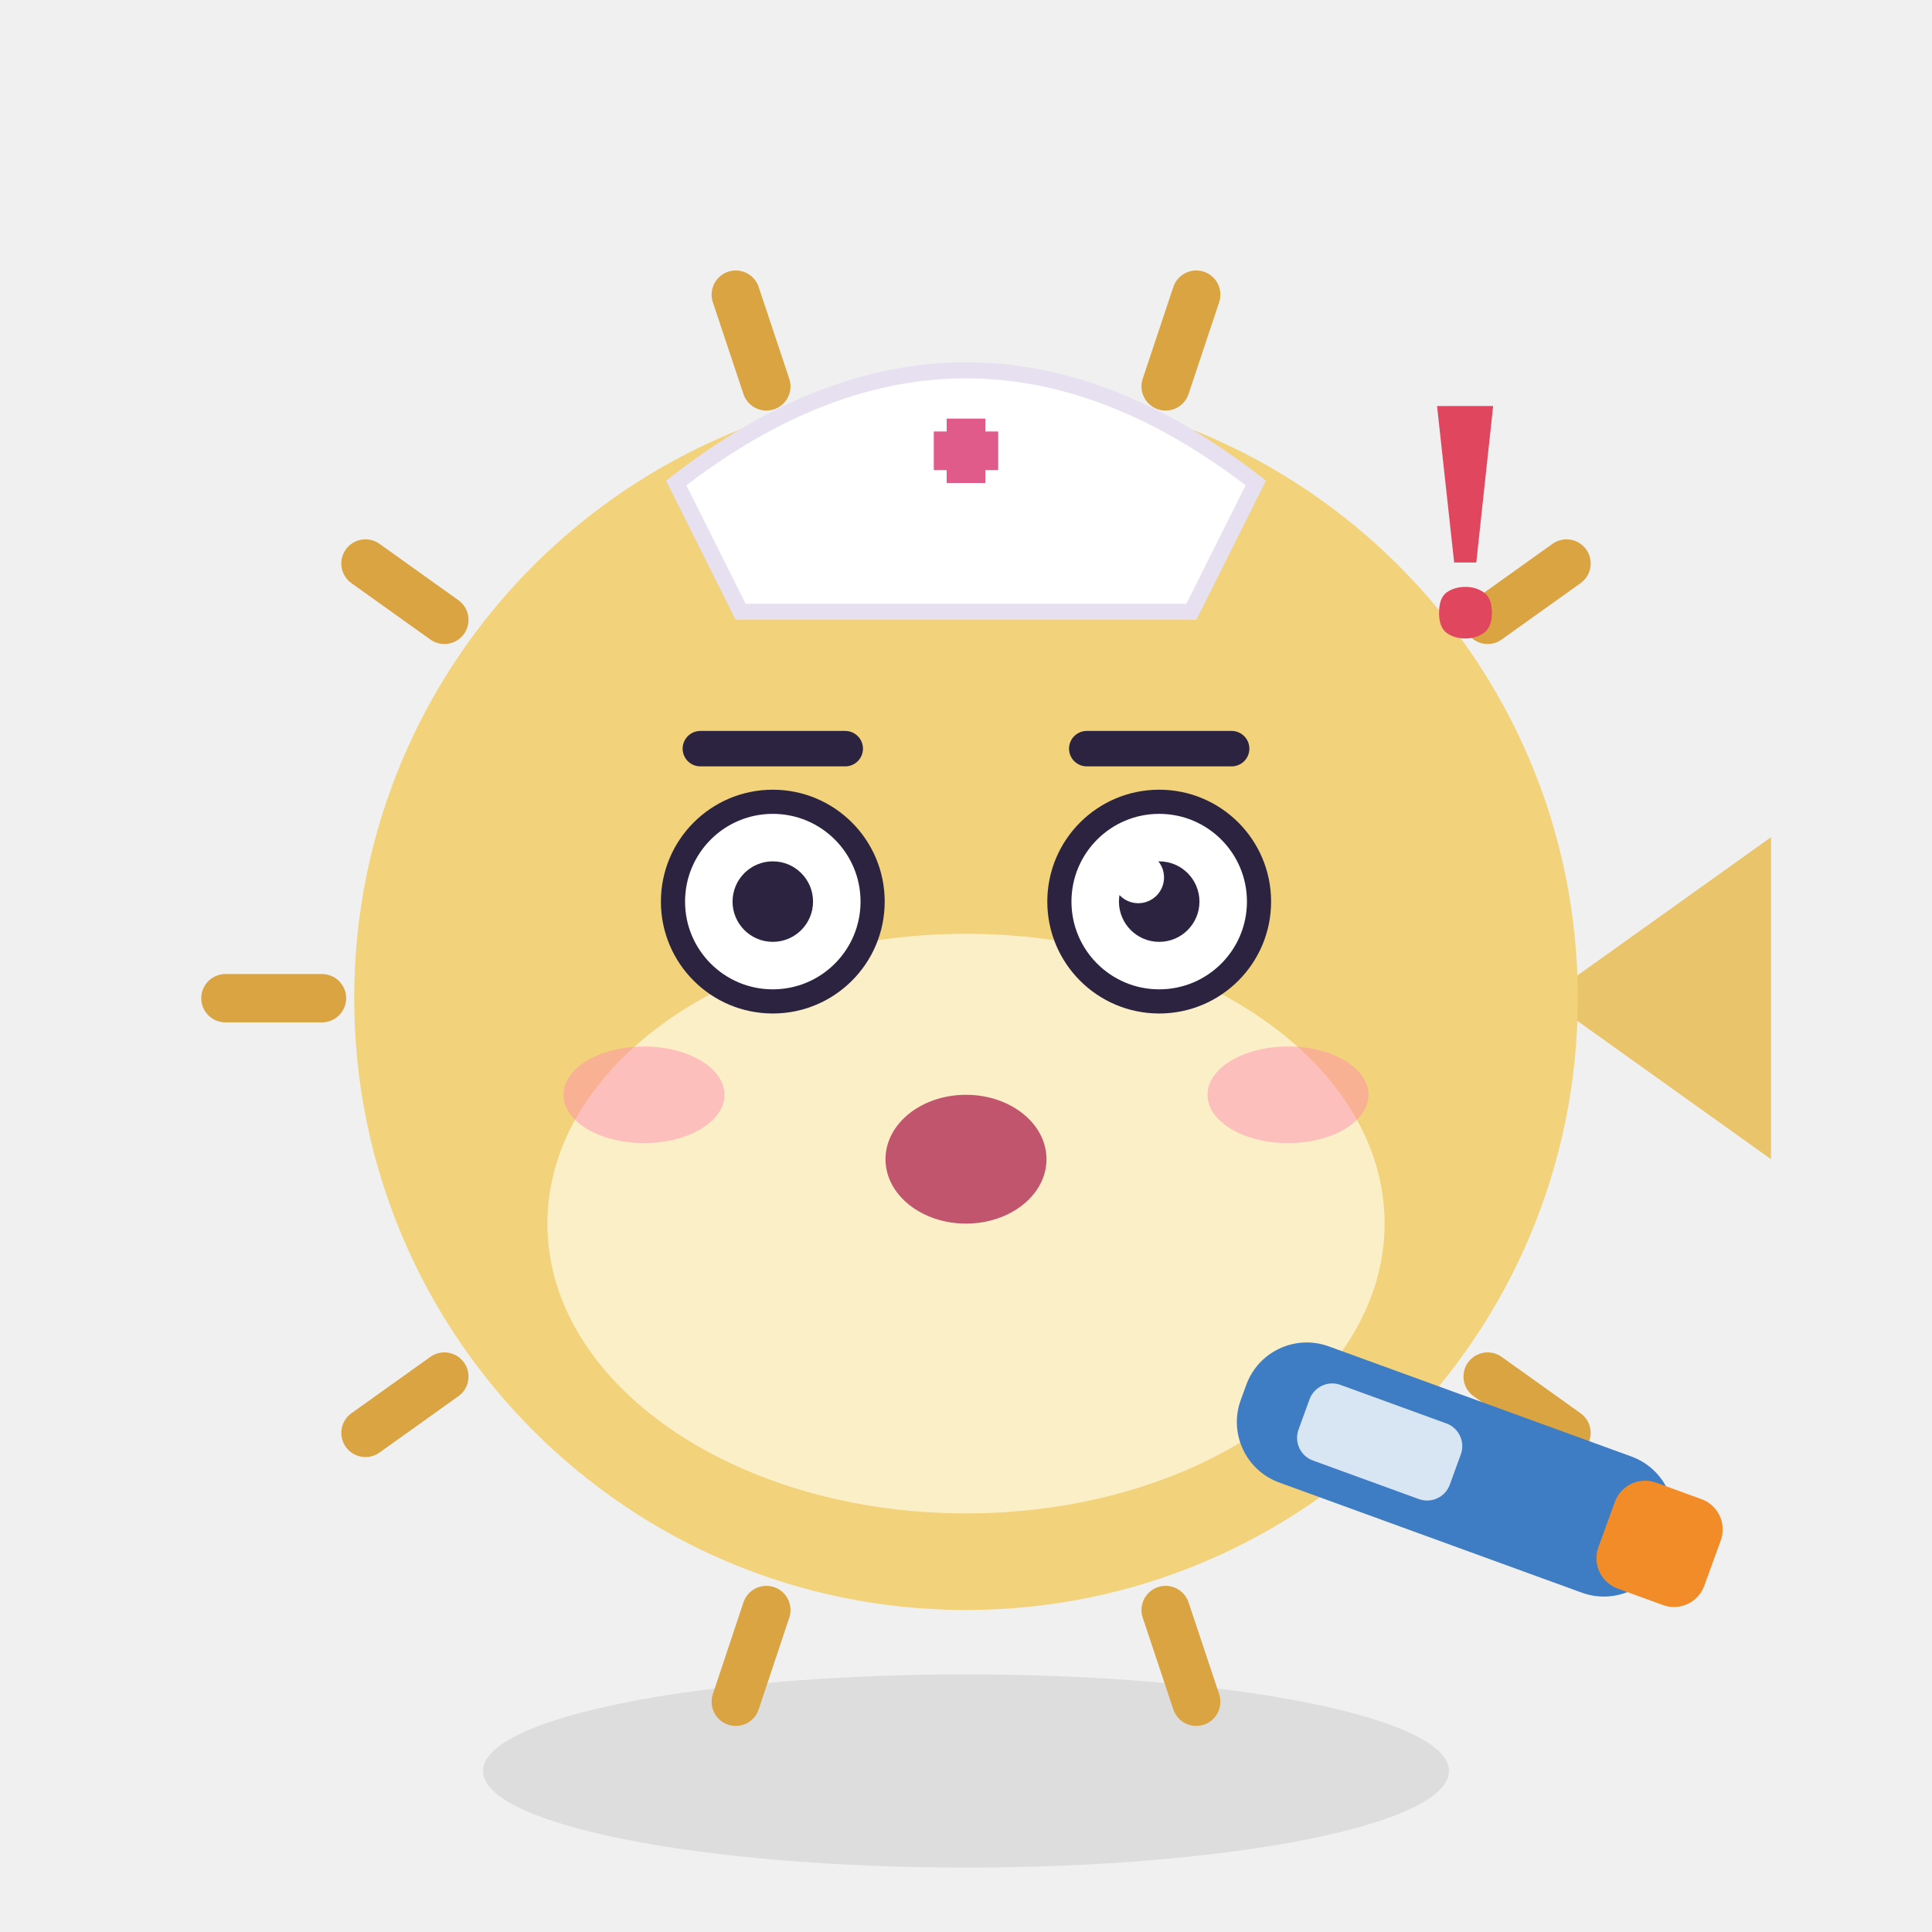
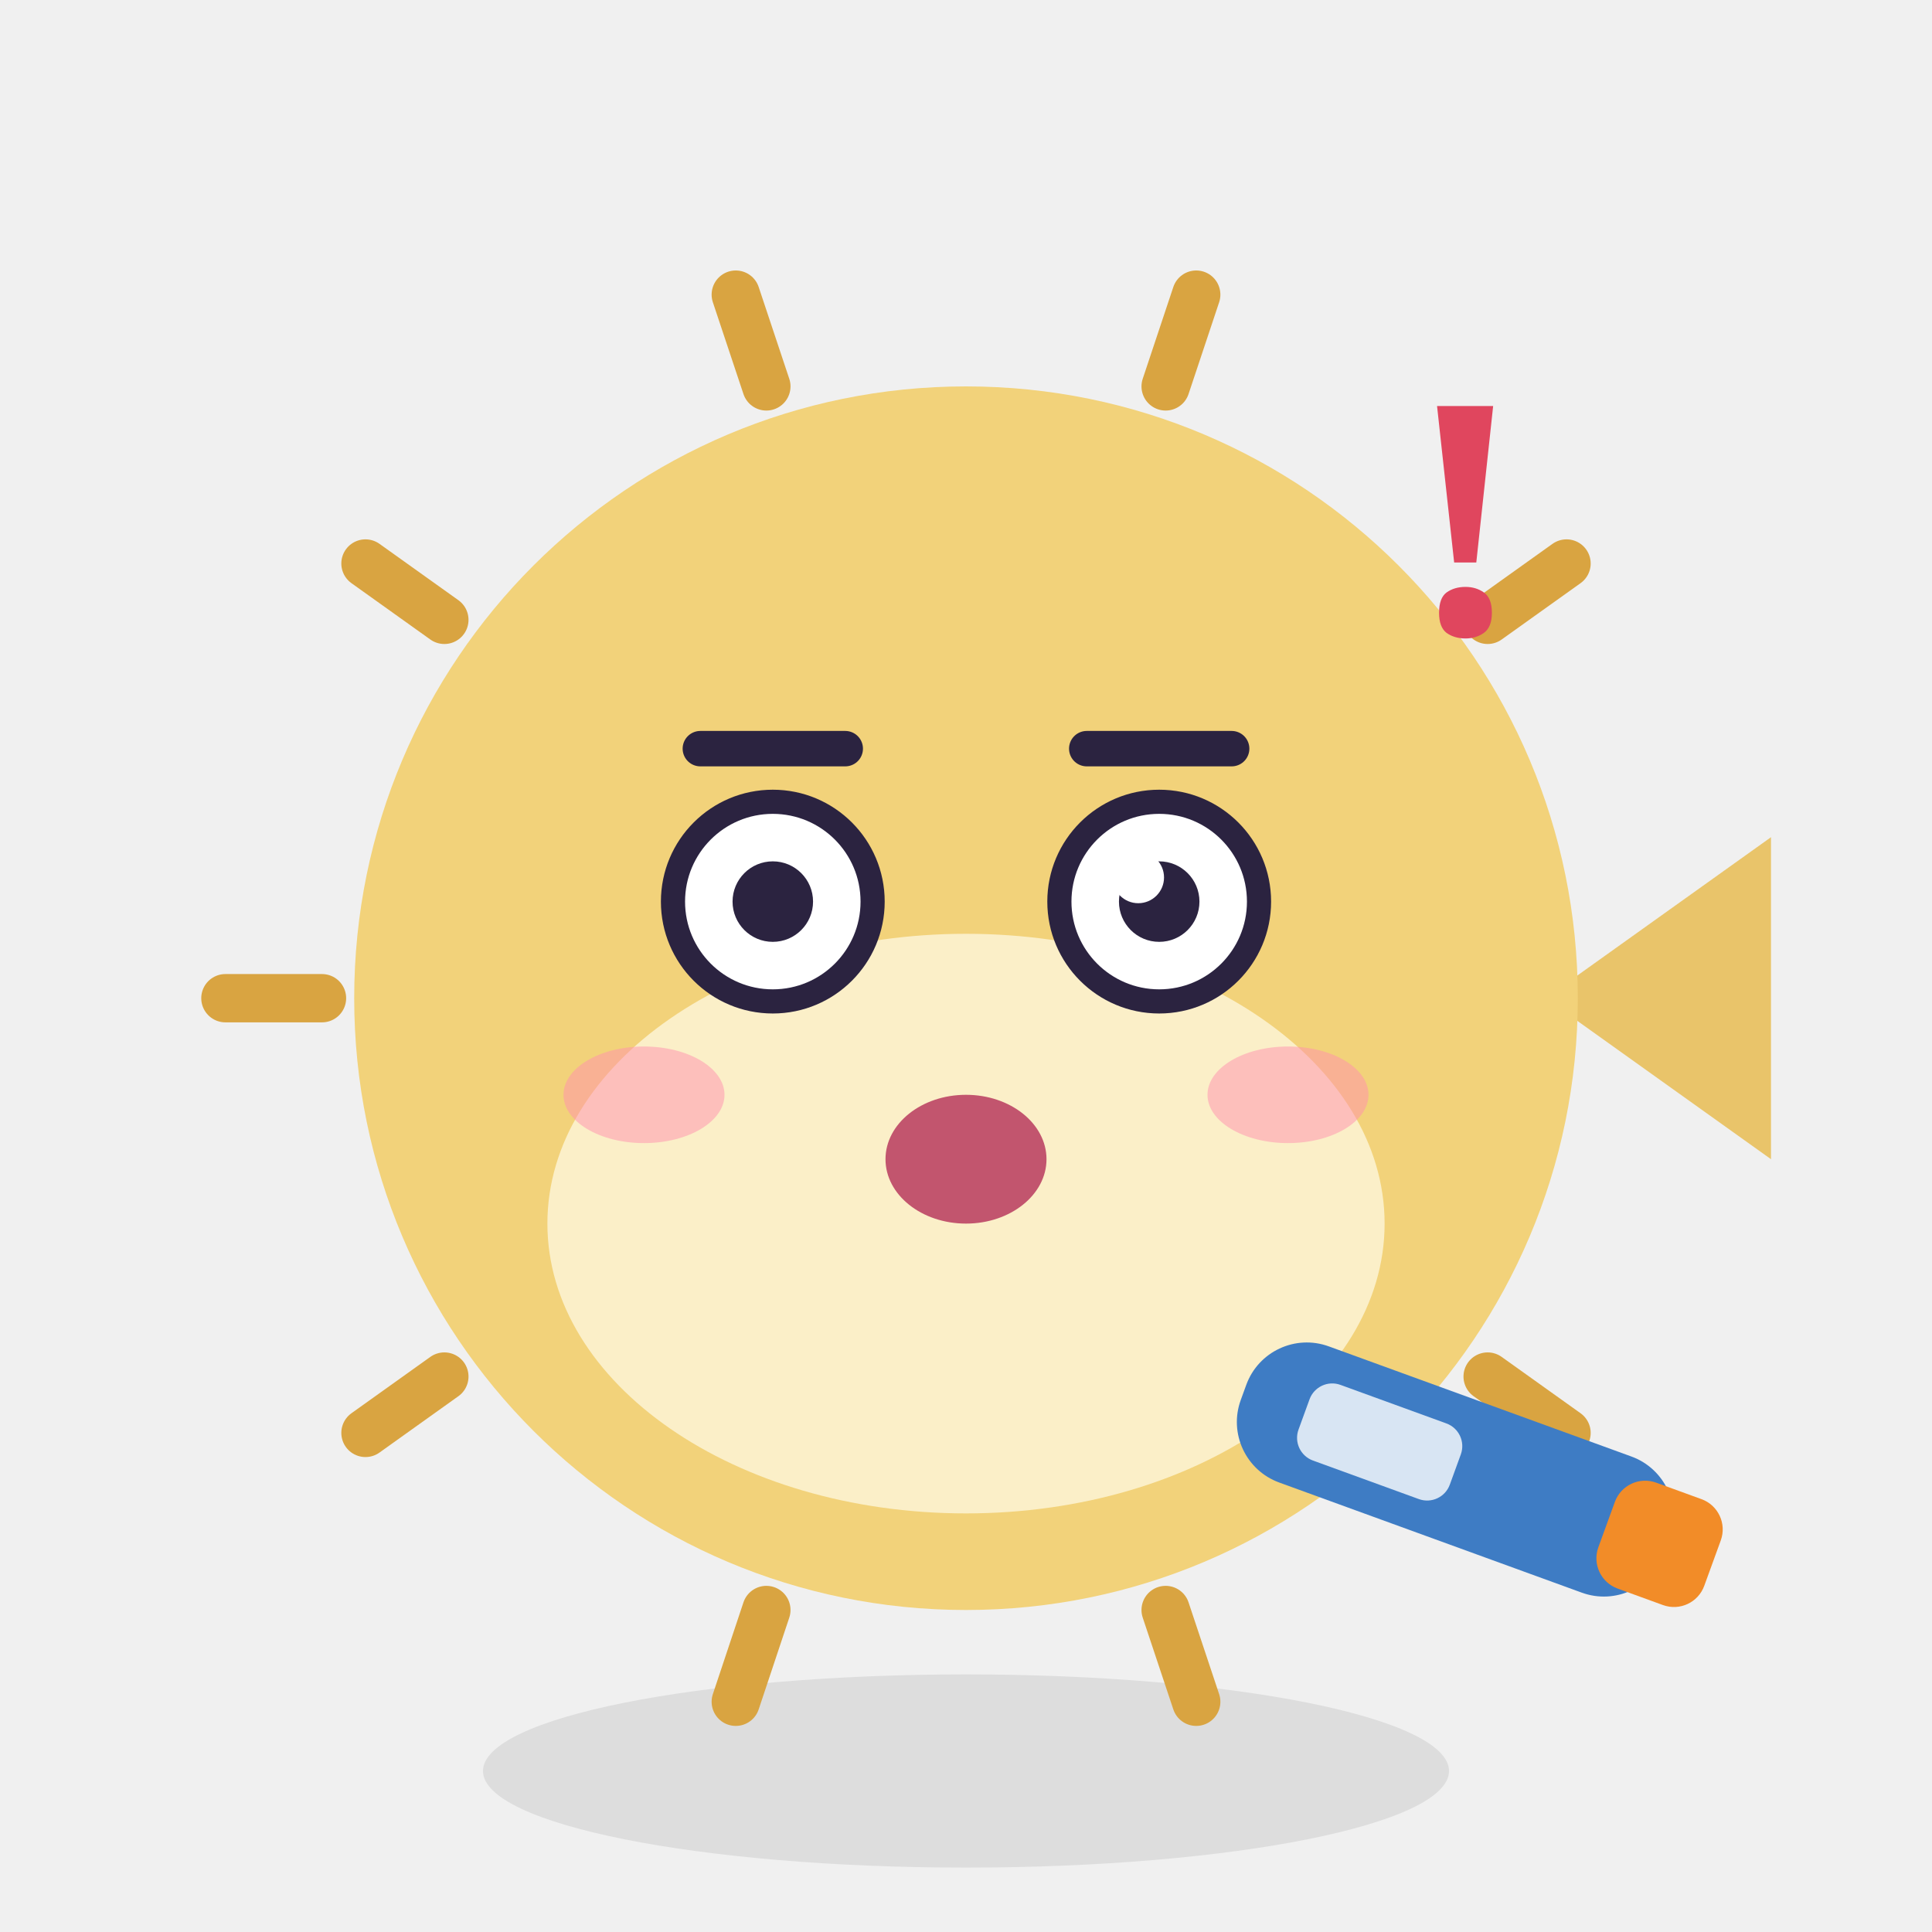
<svg xmlns="http://www.w3.org/2000/svg" viewBox="0 0 120 120">
  <ellipse cx="60" cy="110" rx="30" ry="6" fill="#000" opacity=".08" />
  <path d="M100.0 62.0l6.0 0.0" stroke="#D9A441" stroke-width="3" stroke-linecap="round" />
  <path d="M92.4 85.5l4.9 3.5" stroke="#D9A441" stroke-width="3" stroke-linecap="round" />
  <path d="M72.4 100.0l1.9 5.7" stroke="#D9A441" stroke-width="3" stroke-linecap="round" />
  <path d="M47.6 100.0l-1.9 5.7" stroke="#D9A441" stroke-width="3" stroke-linecap="round" />
  <path d="M27.6 85.5l-4.9 3.5" stroke="#D9A441" stroke-width="3" stroke-linecap="round" />
  <path d="M20.0 62.0l-6.0 0.0" stroke="#D9A441" stroke-width="3" stroke-linecap="round" />
  <path d="M27.6 38.5l-4.9 -3.5" stroke="#D9A441" stroke-width="3" stroke-linecap="round" />
  <path d="M47.6 24.0l-1.9 -5.7" stroke="#D9A441" stroke-width="3" stroke-linecap="round" />
  <path d="M72.4 24.0l1.9 -5.7" stroke="#D9A441" stroke-width="3" stroke-linecap="round" />
  <path d="M92.4 38.5l4.9 -3.5" stroke="#D9A441" stroke-width="3" stroke-linecap="round" />
  <path d="M96 62l14-10v20z" fill="#E9C46A" />
  <circle cx="60" cy="62" r="38" fill="#F2D27A" />
  <ellipse cx="60" cy="76" rx="26" ry="18" fill="#FBEFC8" />
-   <path d="M42 30q18-14 36 0l-4 8H46z" fill="#fff" stroke="#E7E0F0" />
-   <path d="M58 28h4M60 26v4" stroke="#E05A8A" stroke-width="2.4" />
  <circle cx="48" cy="56" r="6.2" fill="#fff" stroke="#2B2340" stroke-width="1.5" />
  <circle cx="48" cy="56" r="2.5" fill="#2B2340" />
  <path d="M43.5 46.5L52.5 46.5" stroke="#2B2340" stroke-width="2.2" stroke-linecap="round" />
  <circle cx="72" cy="56" r="6.2" fill="#fff" stroke="#2B2340" stroke-width="1.5" />
  <circle cx="72" cy="56" r="2.5" fill="#2B2340" />
  <path d="M76.5 46.5L67.5 46.5" stroke="#2B2340" stroke-width="2.2" stroke-linecap="round" />
  <circle cx="70.7" cy="54.5" r="1.6" fill="#fff" />
  <ellipse cx="40" cy="68" rx="5" ry="3" fill="#FF8FAE" opacity=".5" />
  <ellipse cx="80" cy="68" rx="5" ry="3" fill="#FF8FAE" opacity=".5" />
  <ellipse cx="60" cy="72" rx="5" ry="4" fill="#C2556E" />
  <g transform="rotate(20 88 92)">
    <rect x="76" y="86" width="28" height="9" rx="4" fill="#3E7CC4" />
    <rect x="100" y="87" width="7" height="7" rx="2" fill="#F28C28" />
    <rect x="80" y="88" width="10" height="5" rx="1.5" fill="#fff" opacity=".8" />
  </g>
  <text x="91" y="39.5" font-family="Georgia" font-weight="700" font-size="20" fill="#E0465E" text-anchor="middle">!</text>
</svg>
